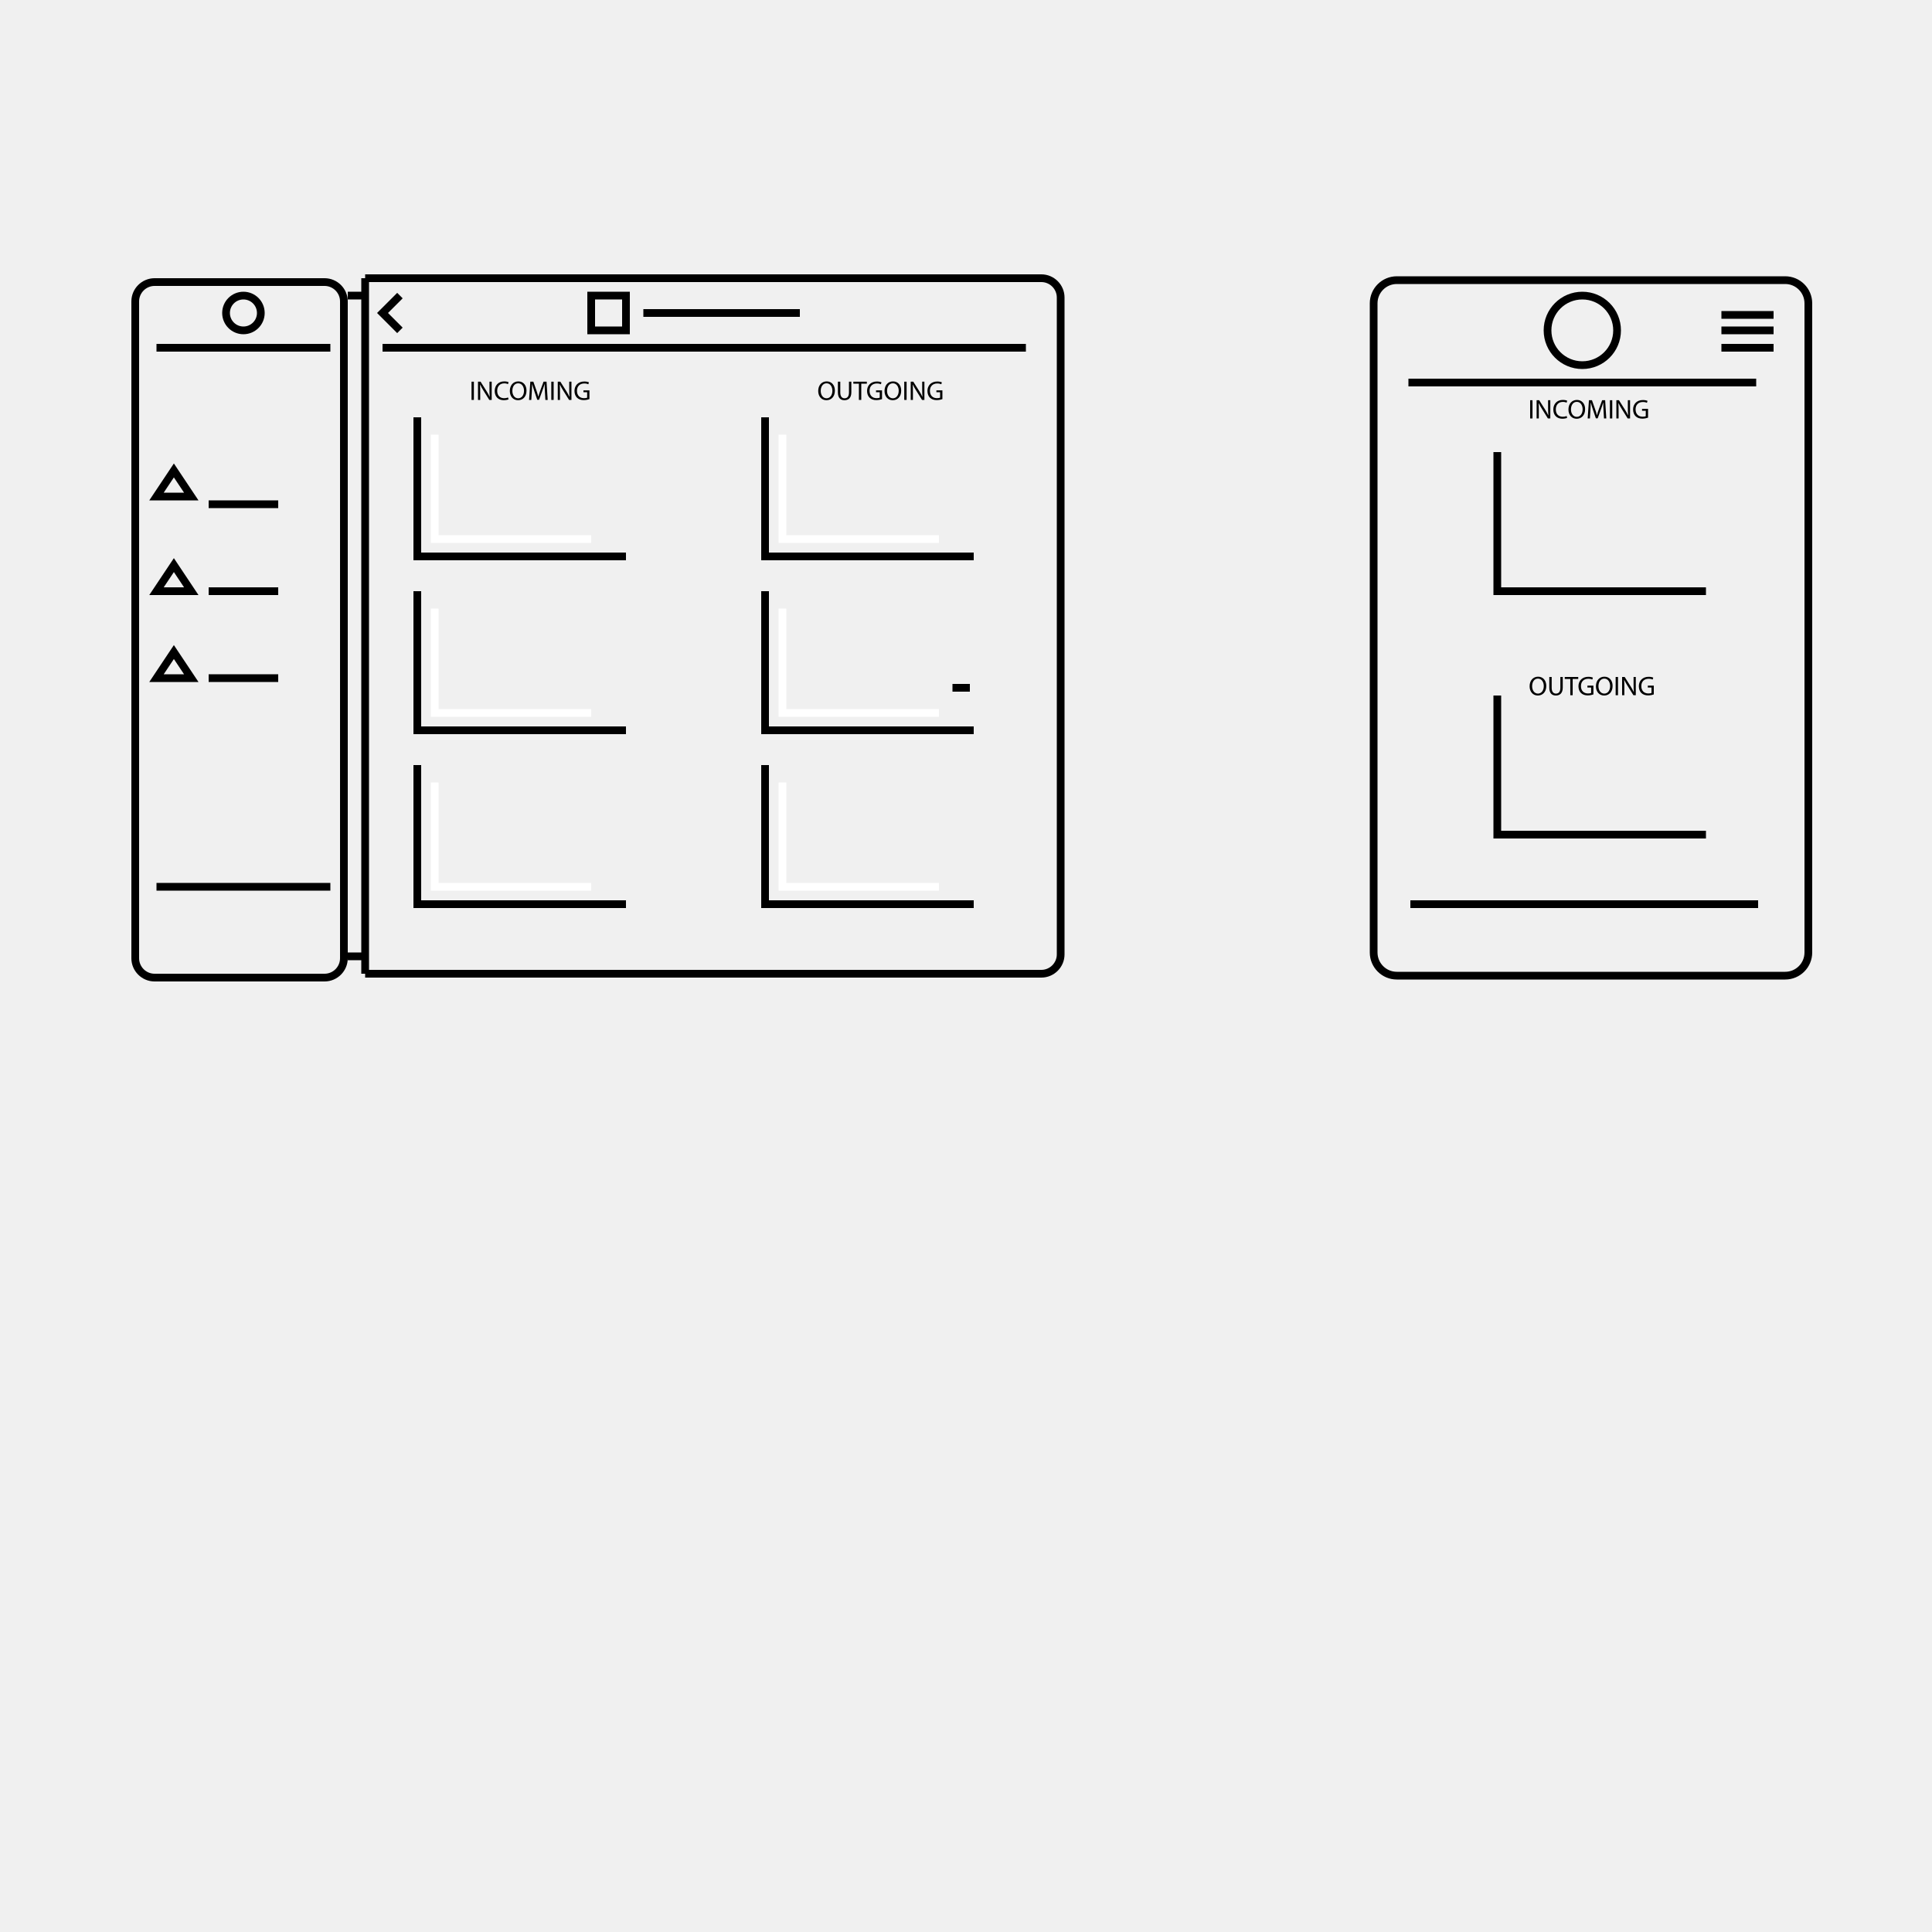
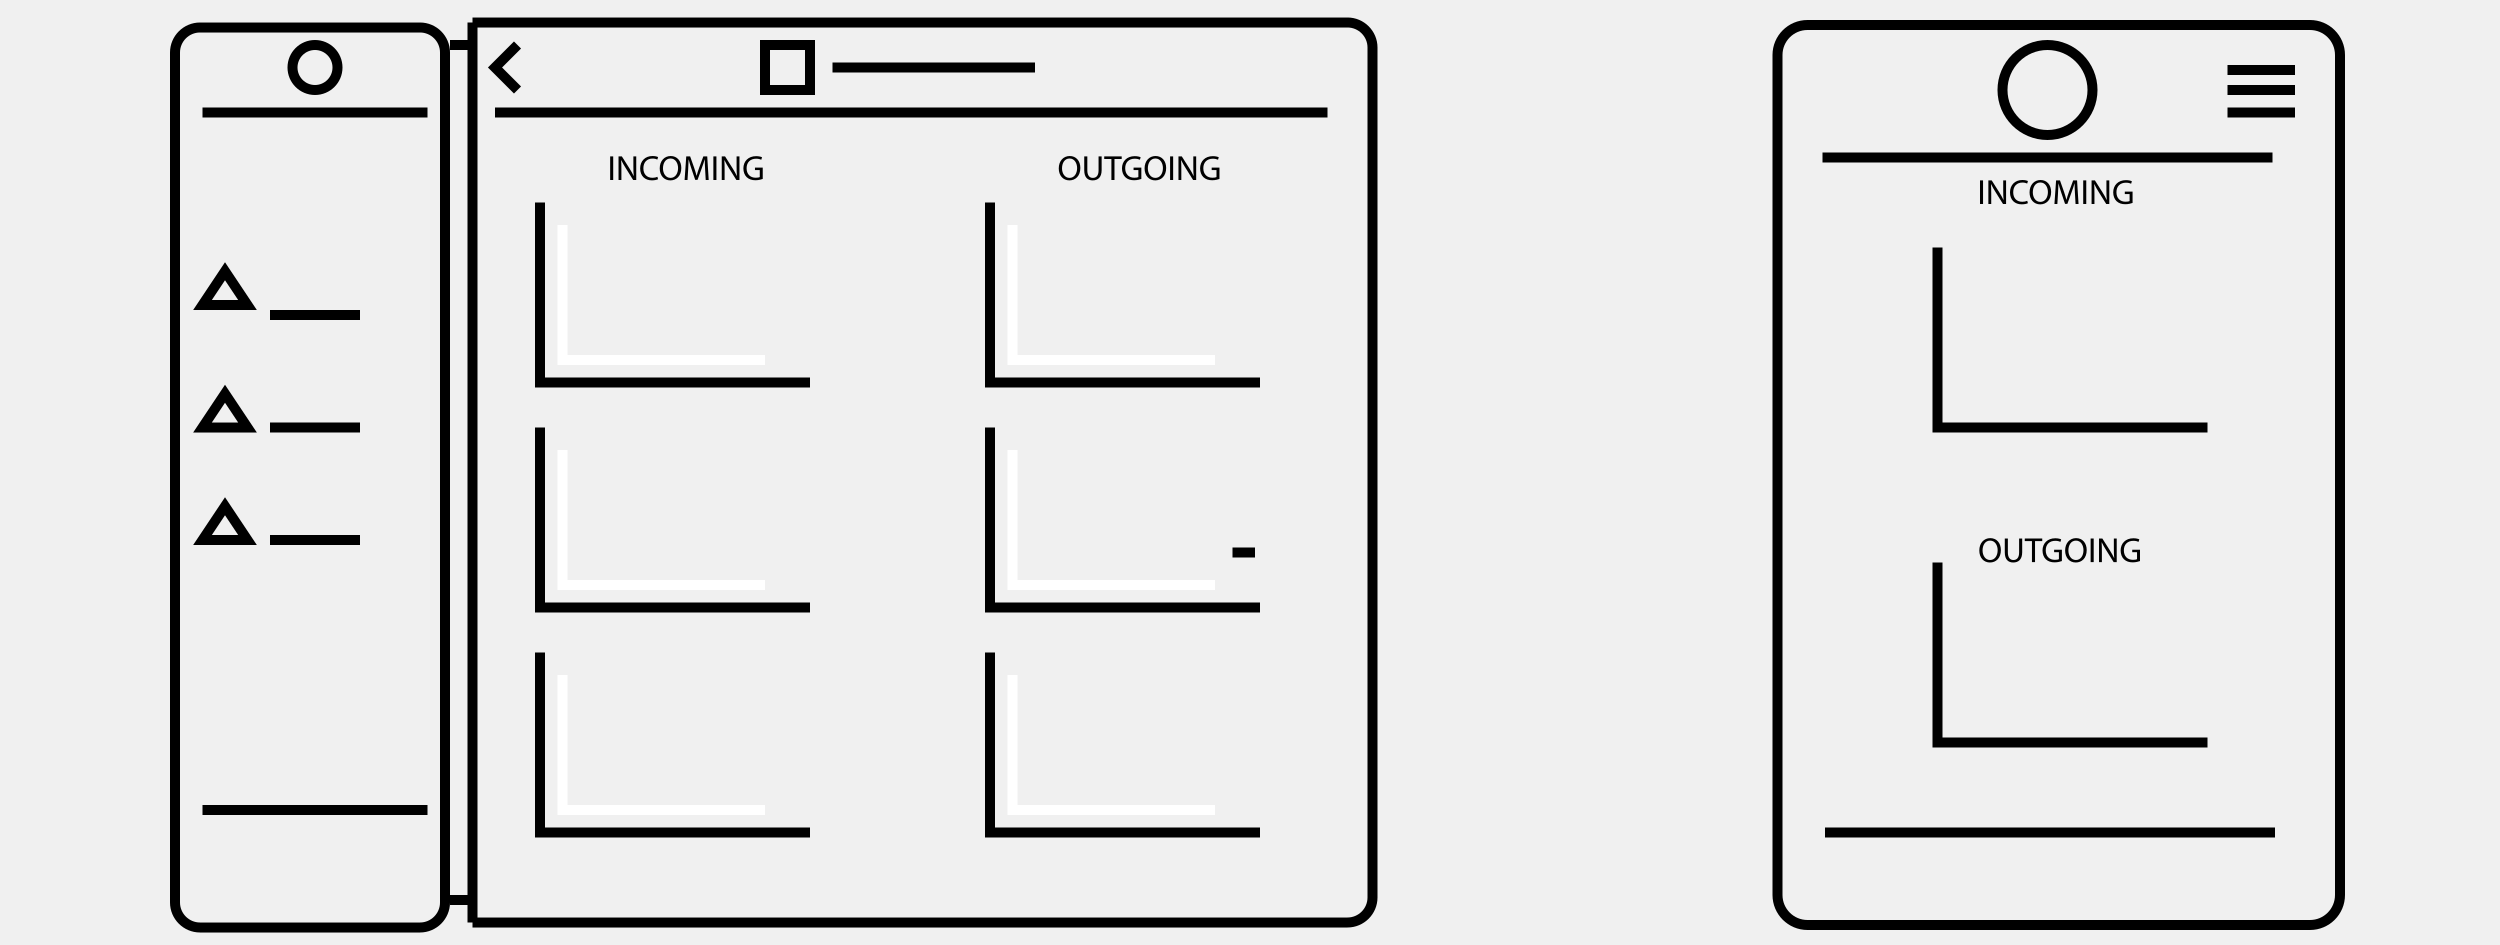
- <svg xmlns="http://www.w3.org/2000/svg" version="1.1" id="Layer_1" x="0px" y="0px" viewBox="0 0 1000 1000" style="enable-background:new 0 0 1000 1000;" xml:space="preserve">
+ <svg xmlns="http://www.w3.org/2000/svg" version="1.1" id="Layer_1" x="0px" y="0px" width="1000px" height="378px" viewBox="0 0 1000 378" style="enable-background:new 0 0 1000 378;" xml:space="preserve">
  <style type="text/css">

	.st0{fill:none;stroke:#000000;stroke-width:4;stroke-miterlimit:10;}
	.st1{stroke:#000000;stroke-width:4;stroke-miterlimit:10;}
	.st2{fill:none;stroke:#FFFFFF;stroke-width:4;stroke-miterlimit:10;}

</style>
  <g>
-     <path class="st0" d="M178,496c0,5.5-4.5,10-10,10H80c-5.5,0-10-4.5-10-10V156c0-5.5,4.5-10,10-10h88c5.5,0,10,4.5,10,10V496z" />
+     <path class="st0" d="M178,361c0,5.5-4.5,10-10,10H80c-5.5,0-10-4.5-10-10V21c0-5.5,4.5-10,10-10h88c5.5,0,10,4.5,10,10V361z" />
  </g>
-   <line class="st0" x1="189" y1="144" x2="189" y2="504" />
+   <line class="st0" x1="189" y1="9" x2="189" y2="369" />
  <g>
-     <path class="st0" d="M189,504h350c5.5,0,10-4.5,10-10V154c0-5.5-4.5-10-10-10H189" />
+     <path class="st0" d="M189,369h350c5.5,0,10-4.5,10-10V19c0-5.5-4.5-10-10-10H189" />
  </g>
-   <line class="st0" x1="198" y1="180" x2="531" y2="180" />
-   <polyline class="st0" points="207,171 198,162 207,153 " />
-   <rect x="306" y="153" class="st0" width="18" height="18" />
-   <line class="st0" x1="333" y1="162" x2="414" y2="162" />
-   <polyline class="st0" points="216,216 216,288 324,288 " />
-   <polyline class="st0" points="216,306 216,378 324,378 " />
-   <polyline class="st0" points="216,396 216,468 324,468 " />
-   <polyline class="st0" points="396,216 396,288 504,288 " />
-   <polyline class="st0" points="396,306 396,378 504,378 " />
-   <polyline class="st0" points="396,396 396,468 504,468 " />
-   <line class="st0" x1="81" y1="180" x2="171" y2="180" />
-   <circle class="st0" cx="126" cy="162" r="9" />
-   <line class="st0" x1="81" y1="459" x2="171" y2="459" />
-   <line class="st0" x1="180" y1="153" x2="189" y2="153" />
-   <polygon class="st0" points="90,243.5 81,257 94.5,257 99,257 " />
-   <polygon class="st0" points="90,292.5 81,306 94.5,306 99,306 " />
-   <polygon class="st0" points="90,337.5 81,351 94.5,351 99,351 " />
-   <line class="st0" x1="108" y1="261" x2="144" y2="261" />
-   <line class="st0" x1="108" y1="306" x2="144" y2="306" />
-   <line class="st0" x1="108" y1="351" x2="144" y2="351" />
-   <line class="st0" x1="180" y1="495" x2="189" y2="495" />
+   <line class="st0" x1="198" y1="45" x2="531" y2="45" />
+   <polyline class="st0" points="207,36 198,27 207,18 " />
+   <rect x="306" y="18" class="st0" width="18" height="18" />
+   <line class="st0" x1="333" y1="27" x2="414" y2="27" />
+   <polyline class="st0" points="216,81 216,153 324,153 " />
+   <polyline class="st0" points="216,171 216,243 324,243 " />
+   <polyline class="st0" points="216,261 216,333 324,333 " />
+   <polyline class="st0" points="396,81 396,153 504,153 " />
+   <polyline class="st0" points="396,171 396,243 504,243 " />
+   <polyline class="st0" points="396,261 396,333 504,333 " />
+   <line class="st0" x1="81" y1="45" x2="171" y2="45" />
+   <circle class="st0" cx="126" cy="27" r="9" />
+   <line class="st0" x1="81" y1="324" x2="171" y2="324" />
+   <line class="st0" x1="180" y1="18" x2="189" y2="18" />
+   <polygon class="st0" points="90,108.5 81,122 94.5,122 99,122 " />
+   <polygon class="st0" points="90,157.5 81,171 94.5,171 99,171 " />
+   <polygon class="st0" points="90,202.5 81,216 94.5,216 99,216 " />
+   <line class="st0" x1="108" y1="126" x2="144" y2="126" />
+   <line class="st0" x1="108" y1="171" x2="144" y2="171" />
+   <line class="st0" x1="108" y1="216" x2="144" y2="216" />
+   <line class="st0" x1="180" y1="360" x2="189" y2="360" />
  <g>
-     <path d="M245.283,197.559V207h-1.219v-9.441H245.283z" />
-     <path d="M247.411,207v-9.441h1.331l3.025,4.776c0.7,1.106,1.247,2.101,1.695,3.068l0.028-0.014c-0.112-1.261-0.14-2.409-0.14-3.88   v-3.95h1.148V207h-1.232l-2.998-4.791c-0.659-1.051-1.289-2.129-1.765-3.152l-0.042,0.014c0.07,1.19,0.098,2.325,0.098,3.894V207   H247.411z" />
-     <path d="M263.22,206.692c-0.448,0.224-1.345,0.448-2.493,0.448c-2.662,0-4.665-1.681-4.665-4.777c0-2.956,2.003-4.958,4.931-4.958   c1.176,0,1.919,0.252,2.241,0.42l-0.294,0.994c-0.462-0.224-1.121-0.392-1.905-0.392c-2.213,0-3.684,1.415-3.684,3.894   c0,2.312,1.331,3.796,3.628,3.796c0.742,0,1.499-0.154,1.989-0.393L263.22,206.692z" />
-     <path d="M272.517,202.182c0,3.25-1.975,4.973-4.384,4.973c-2.493,0-4.244-1.933-4.244-4.791c0-2.998,1.863-4.958,4.384-4.958   C270.85,197.405,272.517,199.38,272.517,202.182z M265.191,202.335c0,2.017,1.092,3.824,3.011,3.824   c1.933,0,3.026-1.779,3.026-3.922c0-1.877-0.98-3.838-3.012-3.838C266.199,198.399,265.191,200.262,265.191,202.335z" />
-     <path d="M282.051,202.854c-0.07-1.316-0.154-2.899-0.14-4.076h-0.042c-0.322,1.107-0.714,2.283-1.191,3.586l-1.667,4.581h-0.925   l-1.527-4.496c-0.448-1.331-0.826-2.55-1.092-3.67h-0.028c-0.028,1.177-0.098,2.76-0.182,4.174L275.005,207h-1.163l0.658-9.441   h1.555l1.611,4.566c0.392,1.163,0.714,2.199,0.952,3.18h0.042c0.238-0.953,0.575-1.989,0.995-3.18l1.681-4.566h1.555l0.588,9.441   h-1.191L282.051,202.854z" />
-     <path d="M286.569,197.559V207h-1.219v-9.441H286.569z" />
-     <path d="M288.696,207v-9.441h1.331l3.025,4.776c0.7,1.106,1.247,2.101,1.695,3.068l0.028-0.014c-0.112-1.261-0.14-2.409-0.14-3.88   v-3.95h1.148V207h-1.232l-2.998-4.791c-0.659-1.051-1.289-2.129-1.765-3.152l-0.042,0.014c0.07,1.19,0.098,2.325,0.098,3.894V207   H288.696z" />
-     <path d="M305.094,206.58c-0.546,0.196-1.625,0.519-2.899,0.519c-1.429,0-2.605-0.364-3.53-1.247   c-0.813-0.785-1.316-2.045-1.316-3.516c0.014-2.815,1.947-4.875,5.113-4.875c1.092,0,1.947,0.238,2.353,0.434l-0.294,0.995   c-0.504-0.224-1.135-0.406-2.087-0.406c-2.297,0-3.796,1.429-3.796,3.796c0,2.396,1.443,3.81,3.642,3.81   c0.798,0,1.345-0.112,1.625-0.252v-2.815h-1.919v-0.98h3.11V206.58z" />
+     <path d="M245.283,62.559V72h-1.219v-9.441H245.283z" />
+     <path d="M247.411,72v-9.441h1.331l3.025,4.776c0.7,1.106,1.247,2.101,1.695,3.068l0.028-0.014c-0.112-1.261-0.14-2.409-0.14-3.88   v-3.95h1.148V72h-1.232l-2.998-4.791c-0.659-1.051-1.289-2.129-1.765-3.152l-0.042,0.014c0.07,1.19,0.098,2.325,0.098,3.894V72   H247.411z" />
+     <path d="M263.22,71.692c-0.448,0.224-1.345,0.448-2.493,0.448c-2.662,0-4.665-1.681-4.665-4.777c0-2.956,2.003-4.958,4.931-4.958   c1.176,0,1.919,0.252,2.241,0.42l-0.294,0.994c-0.462-0.224-1.121-0.392-1.905-0.392c-2.213,0-3.684,1.415-3.684,3.894   c0,2.312,1.331,3.796,3.628,3.796c0.742,0,1.499-0.154,1.989-0.393L263.22,71.692z" />
+     <path d="M272.517,67.182c0,3.25-1.975,4.973-4.384,4.973c-2.493,0-4.244-1.933-4.244-4.791c0-2.998,1.863-4.958,4.384-4.958   C270.85,62.405,272.517,64.38,272.517,67.182z M265.191,67.335c0,2.017,1.092,3.824,3.011,3.824c1.933,0,3.026-1.779,3.026-3.922   c0-1.877-0.98-3.838-3.012-3.838C266.199,63.399,265.191,65.262,265.191,67.335z" />
+     <path d="M282.051,67.854c-0.07-1.316-0.154-2.899-0.14-4.076h-0.042c-0.322,1.107-0.714,2.283-1.191,3.586l-1.667,4.581h-0.925   l-1.527-4.496c-0.448-1.331-0.826-2.55-1.092-3.67h-0.028c-0.028,1.177-0.098,2.76-0.182,4.174L275.005,72h-1.163l0.658-9.441   h1.555l1.611,4.566c0.392,1.163,0.714,2.199,0.952,3.18h0.042c0.238-0.953,0.575-1.989,0.995-3.18l1.681-4.566h1.555L283.479,72   h-1.191L282.051,67.854z" />
+     <path d="M286.569,62.559V72h-1.219v-9.441H286.569z" />
+     <path d="M288.696,72v-9.441h1.331l3.025,4.776c0.7,1.106,1.247,2.101,1.695,3.068l0.028-0.014c-0.112-1.261-0.14-2.409-0.14-3.88   v-3.95h1.148V72h-1.232l-2.998-4.791c-0.659-1.051-1.289-2.129-1.765-3.152l-0.042,0.014c0.07,1.19,0.098,2.325,0.098,3.894V72   H288.696z" />
+     <path d="M305.094,71.58c-0.546,0.196-1.625,0.519-2.899,0.519c-1.429,0-2.605-0.364-3.53-1.247   c-0.813-0.785-1.316-2.045-1.316-3.516c0.014-2.815,1.947-4.875,5.113-4.875c1.092,0,1.947,0.238,2.353,0.434l-0.294,0.995   c-0.504-0.224-1.135-0.406-2.087-0.406c-2.297,0-3.796,1.429-3.796,3.796c0,2.396,1.443,3.81,3.642,3.81   c0.798,0,1.345-0.112,1.625-0.252v-2.815h-1.919v-0.98h3.11V71.58z" />
  </g>
-   <line class="st0" x1="493" y1="356" x2="502" y2="356" />
+   <line class="st0" x1="493" y1="221" x2="502" y2="221" />
  <g>
-     <path d="M432.133,202.182c0,3.25-1.975,4.973-4.384,4.973c-2.493,0-4.244-1.933-4.244-4.791c0-2.998,1.863-4.958,4.384-4.958   C430.466,197.405,432.133,199.38,432.133,202.182z M424.807,202.335c0,2.017,1.092,3.824,3.011,3.824   c1.933,0,3.026-1.779,3.026-3.922c0-1.877-0.98-3.838-3.012-3.838C425.815,198.399,424.807,200.262,424.807,202.335z" />
-     <path d="M434.929,197.559v5.589c0,2.115,0.938,3.012,2.199,3.012c1.401,0,2.297-0.925,2.297-3.012v-5.589h1.232v5.505   c0,2.899-1.527,4.09-3.572,4.09c-1.933,0-3.39-1.107-3.39-4.034v-5.561H434.929z" />
-     <path d="M444.561,198.596h-2.872v-1.037h6.99v1.037h-2.885V207h-1.233V198.596z" />
-     <path d="M456.534,206.58c-0.546,0.196-1.625,0.519-2.899,0.519c-1.429,0-2.605-0.364-3.53-1.247   c-0.813-0.785-1.316-2.045-1.316-3.516c0.014-2.815,1.947-4.875,5.113-4.875c1.092,0,1.947,0.238,2.353,0.434l-0.294,0.995   c-0.504-0.224-1.135-0.406-2.087-0.406c-2.297,0-3.796,1.429-3.796,3.796c0,2.396,1.443,3.81,3.642,3.81   c0.798,0,1.345-0.112,1.625-0.252v-2.815h-1.919v-0.98h3.11V206.58z" />
-     <path d="M466.46,202.182c0,3.25-1.975,4.973-4.384,4.973c-2.493,0-4.244-1.933-4.244-4.791c0-2.998,1.863-4.958,4.384-4.958   C464.793,197.405,466.46,199.38,466.46,202.182z M459.135,202.335c0,2.017,1.092,3.824,3.012,3.824   c1.933,0,3.025-1.779,3.025-3.922c0-1.877-0.98-3.838-3.012-3.838C460.143,198.399,459.135,200.262,459.135,202.335z" />
-     <path d="M469.257,197.559V207h-1.219v-9.441H469.257z" />
-     <path d="M471.384,207v-9.441h1.331l3.025,4.776c0.7,1.106,1.247,2.101,1.695,3.068l0.028-0.014c-0.112-1.261-0.14-2.409-0.14-3.88   v-3.95h1.148V207h-1.232l-2.998-4.791c-0.659-1.051-1.289-2.129-1.765-3.152l-0.042,0.014c0.07,1.19,0.098,2.325,0.098,3.894V207   H471.384z" />
-     <path d="M487.782,206.58c-0.546,0.196-1.625,0.519-2.899,0.519c-1.429,0-2.605-0.364-3.53-1.247   c-0.812-0.785-1.316-2.045-1.316-3.516c0.014-2.815,1.947-4.875,5.113-4.875c1.092,0,1.947,0.238,2.353,0.434l-0.294,0.995   c-0.504-0.224-1.135-0.406-2.087-0.406c-2.297,0-3.796,1.429-3.796,3.796c0,2.396,1.443,3.81,3.642,3.81   c0.798,0,1.345-0.112,1.625-0.252v-2.815h-1.919v-0.98h3.11V206.58z" />
+     <path d="M432.133,67.182c0,3.25-1.975,4.973-4.384,4.973c-2.493,0-4.244-1.933-4.244-4.791c0-2.998,1.863-4.958,4.384-4.958   C430.466,62.405,432.133,64.38,432.133,67.182z M424.807,67.335c0,2.017,1.092,3.824,3.011,3.824c1.933,0,3.026-1.779,3.026-3.922   c0-1.877-0.98-3.838-3.012-3.838C425.815,63.399,424.807,65.262,424.807,67.335z" />
+     <path d="M434.929,62.559v5.589c0,2.115,0.938,3.012,2.199,3.012c1.401,0,2.297-0.925,2.297-3.012v-5.589h1.232v5.505   c0,2.899-1.527,4.09-3.572,4.09c-1.933,0-3.39-1.107-3.39-4.034v-5.561H434.929z" />
+     <path d="M444.561,63.596h-2.872v-1.037h6.99v1.037h-2.885V72h-1.233V63.596z" />
+     <path d="M456.534,71.58c-0.546,0.196-1.625,0.519-2.899,0.519c-1.429,0-2.605-0.364-3.53-1.247   c-0.813-0.785-1.316-2.045-1.316-3.516c0.014-2.815,1.947-4.875,5.113-4.875c1.092,0,1.947,0.238,2.353,0.434l-0.294,0.995   c-0.504-0.224-1.135-0.406-2.087-0.406c-2.297,0-3.796,1.429-3.796,3.796c0,2.396,1.443,3.81,3.642,3.81   c0.798,0,1.345-0.112,1.625-0.252v-2.815h-1.919v-0.98h3.11V71.58z" />
+     <path d="M466.46,67.182c0,3.25-1.975,4.973-4.384,4.973c-2.493,0-4.244-1.933-4.244-4.791c0-2.998,1.863-4.958,4.384-4.958   C464.793,62.405,466.46,64.38,466.46,67.182z M459.135,67.335c0,2.017,1.092,3.824,3.012,3.824c1.933,0,3.025-1.779,3.025-3.922   c0-1.877-0.98-3.838-3.012-3.838C460.143,63.399,459.135,65.262,459.135,67.335z" />
+     <path d="M469.257,62.559V72h-1.219v-9.441H469.257z" />
+     <path d="M471.384,72v-9.441h1.331l3.025,4.776c0.7,1.106,1.247,2.101,1.695,3.068l0.028-0.014c-0.112-1.261-0.14-2.409-0.14-3.88   v-3.95h1.148V72h-1.232l-2.998-4.791c-0.659-1.051-1.289-2.129-1.765-3.152l-0.042,0.014c0.07,1.19,0.098,2.325,0.098,3.894V72   H471.384z" />
+     <path d="M487.782,71.58c-0.546,0.196-1.625,0.519-2.899,0.519c-1.429,0-2.605-0.364-3.53-1.247   c-0.812-0.785-1.316-2.045-1.316-3.516c0.014-2.815,1.947-4.875,5.113-4.875c1.092,0,1.947,0.238,2.353,0.434l-0.294,0.995   c-0.504-0.224-1.135-0.406-2.087-0.406c-2.297,0-3.796,1.429-3.796,3.796c0,2.396,1.443,3.81,3.642,3.81   c0.798,0,1.345-0.112,1.625-0.252v-2.815h-1.919v-0.98h3.11V71.58z" />
  </g>
-   <path class="st0" d="M936,493c0,6.627-5.373,12-12,12H723c-6.627,0-12-5.373-12-12V157c0-6.627,5.373-12,12-12h201  c6.627,0,12,5.373,12,12V493z" />
-   <line class="st0" x1="729" y1="198" x2="909" y2="198" />
-   <circle class="st0" cx="819" cy="171" r="18" />
-   <line class="st0" x1="730" y1="468" x2="910" y2="468" />
-   <polyline class="st0" points="775,234 775,306 883,306 " />
-   <polyline class="st0" points="775,360 775,432 883,432 " />
+   <path class="st0" d="M936,358c0,6.627-5.373,12-12,12H723c-6.627,0-12-5.373-12-12V22c0-6.627,5.373-12,12-12h201  c6.627,0,12,5.373,12,12V358z" />
+   <line class="st0" x1="729" y1="63" x2="909" y2="63" />
+   <circle class="st0" cx="819" cy="36" r="18" />
+   <line class="st0" x1="730" y1="333" x2="910" y2="333" />
+   <polyline class="st0" points="775,99 775,171 883,171 " />
+   <polyline class="st0" points="775,225 775,297 883,297 " />
  <g>
-     <path d="M793.219,207.154v9.441H792v-9.441H793.219z" />
-     <path d="M795.346,216.595v-9.441h1.332l3.025,4.776c0.699,1.106,1.246,2.101,1.694,3.068l0.028-0.014   c-0.112-1.261-0.141-2.409-0.141-3.88v-3.95h1.148v9.441h-1.232l-2.997-4.791c-0.659-1.051-1.289-2.129-1.765-3.152l-0.043,0.014   c0.07,1.19,0.099,2.325,0.099,3.894v4.034H795.346z" />
-     <path d="M811.155,216.287c-0.448,0.224-1.345,0.448-2.493,0.448c-2.662,0-4.664-1.681-4.664-4.777c0-2.956,2.002-4.958,4.93-4.958   c1.177,0,1.92,0.252,2.242,0.42l-0.295,0.994c-0.462-0.224-1.121-0.392-1.904-0.392c-2.214,0-3.685,1.415-3.685,3.894   c0,2.312,1.331,3.796,3.628,3.796c0.742,0,1.499-0.154,1.989-0.393L811.155,216.287z" />
-     <path d="M820.452,211.777c0,3.25-1.976,4.973-4.384,4.973c-2.494,0-4.244-1.933-4.244-4.791c0-2.998,1.862-4.958,4.384-4.958   C818.785,207,820.452,208.975,820.452,211.777z M813.127,211.931c0,2.017,1.092,3.824,3.011,3.824c1.933,0,3.026-1.779,3.026-3.922   c0-1.877-0.98-3.838-3.012-3.838C814.135,207.995,813.127,209.857,813.127,211.931z" />
-     <path d="M829.986,212.449c-0.07-1.316-0.154-2.899-0.141-4.076h-0.041c-0.322,1.107-0.715,2.283-1.191,3.586l-1.666,4.581h-0.926   l-1.526-4.496c-0.448-1.331-0.826-2.55-1.093-3.67h-0.027c-0.028,1.177-0.099,2.76-0.183,4.174l-0.252,4.048h-1.163l0.658-9.441   h1.556l1.61,4.566c0.393,1.163,0.715,2.199,0.953,3.18h0.041c0.238-0.953,0.575-1.989,0.995-3.18l1.681-4.566h1.555l0.589,9.441   h-1.19L829.986,212.449z" />
-     <path d="M834.504,207.154v9.441h-1.219v-9.441H834.504z" />
-     <path d="M836.631,216.595v-9.441h1.332l3.025,4.776c0.699,1.106,1.246,2.101,1.694,3.068l0.028-0.014   c-0.112-1.261-0.141-2.409-0.141-3.88v-3.95h1.148v9.441h-1.232l-2.997-4.791c-0.659-1.051-1.289-2.129-1.765-3.152l-0.043,0.014   c0.07,1.19,0.099,2.325,0.099,3.894v4.034H836.631z" />
-     <path d="M853.029,216.175c-0.547,0.196-1.625,0.519-2.899,0.519c-1.429,0-2.605-0.364-3.53-1.247   c-0.813-0.785-1.316-2.045-1.316-3.516c0.014-2.815,1.947-4.875,5.113-4.875c1.092,0,1.946,0.238,2.353,0.434l-0.294,0.995   c-0.504-0.224-1.135-0.406-2.088-0.406c-2.297,0-3.795,1.429-3.795,3.796c0,2.396,1.442,3.81,3.642,3.81   c0.798,0,1.345-0.112,1.625-0.252v-2.815h-1.919v-0.98h3.109V216.175z" />
+     <path d="M793.219,72.154v9.441H792v-9.441H793.219z" />
+     <path d="M795.346,81.595v-9.441h1.332l3.025,4.776c0.699,1.106,1.246,2.101,1.694,3.068l0.028-0.014   c-0.112-1.261-0.141-2.409-0.141-3.88v-3.95h1.148v9.441h-1.232l-2.997-4.791c-0.659-1.051-1.289-2.129-1.765-3.152l-0.043,0.014   c0.07,1.19,0.099,2.325,0.099,3.894v4.034H795.346z" />
+     <path d="M811.155,81.287c-0.448,0.224-1.345,0.448-2.493,0.448c-2.662,0-4.664-1.681-4.664-4.777c0-2.956,2.002-4.958,4.93-4.958   c1.177,0,1.92,0.252,2.242,0.42l-0.295,0.994c-0.462-0.224-1.121-0.392-1.904-0.392c-2.214,0-3.685,1.415-3.685,3.894   c0,2.312,1.331,3.796,3.628,3.796c0.742,0,1.499-0.154,1.989-0.393L811.155,81.287z" />
+     <path d="M820.452,76.777c0,3.25-1.976,4.973-4.384,4.973c-2.494,0-4.244-1.933-4.244-4.791c0-2.998,1.862-4.958,4.384-4.958   C818.785,72,820.452,73.975,820.452,76.777z M813.127,76.931c0,2.017,1.092,3.824,3.011,3.824c1.933,0,3.026-1.779,3.026-3.922   c0-1.877-0.98-3.838-3.012-3.838C814.135,72.995,813.127,74.857,813.127,76.931z" />
+     <path d="M829.986,77.449c-0.07-1.316-0.154-2.899-0.141-4.076h-0.041c-0.322,1.107-0.715,2.283-1.191,3.586l-1.666,4.581h-0.926   l-1.526-4.496c-0.448-1.331-0.826-2.55-1.093-3.67h-0.027c-0.028,1.177-0.099,2.76-0.183,4.174l-0.252,4.048h-1.163l0.658-9.441   h1.556l1.61,4.566c0.393,1.163,0.715,2.199,0.953,3.18h0.041c0.238-0.953,0.575-1.989,0.995-3.18l1.681-4.566h1.555l0.589,9.441   h-1.19L829.986,77.449z" />
+     <path d="M834.504,72.154v9.441h-1.219v-9.441H834.504z" />
+     <path d="M836.631,81.595v-9.441h1.332l3.025,4.776c0.699,1.106,1.246,2.101,1.694,3.068l0.028-0.014   c-0.112-1.261-0.141-2.409-0.141-3.88v-3.95h1.148v9.441h-1.232l-2.997-4.791c-0.659-1.051-1.289-2.129-1.765-3.152l-0.043,0.014   c0.07,1.19,0.099,2.325,0.099,3.894v4.034H836.631z" />
+     <path d="M853.029,81.175c-0.547,0.196-1.625,0.519-2.899,0.519c-1.429,0-2.605-0.364-3.53-1.247   c-0.813-0.785-1.316-2.045-1.316-3.516c0.014-2.815,1.947-4.875,5.113-4.875c1.092,0,1.946,0.238,2.353,0.434l-0.294,0.995   c-0.504-0.224-1.135-0.406-2.088-0.406c-2.297,0-3.795,1.429-3.795,3.796c0,2.396,1.442,3.81,3.642,3.81   c0.798,0,1.345-0.112,1.625-0.252v-2.815h-1.919v-0.98h3.109V81.175z" />
  </g>
  <g>
-     <path d="M800.352,355.027c0,3.25-1.976,4.973-4.385,4.973c-2.493,0-4.244-1.933-4.244-4.791c0-2.998,1.863-4.958,4.385-4.958   C798.684,350.25,800.352,352.226,800.352,355.027z M793.025,355.181c0,2.017,1.092,3.824,3.012,3.824   c1.933,0,3.025-1.779,3.025-3.922c0-1.877-0.98-3.838-3.012-3.838C794.033,351.245,793.025,353.108,793.025,355.181z" />
-     <path d="M803.147,350.405v5.589c0,2.115,0.938,3.012,2.199,3.012c1.401,0,2.298-0.925,2.298-3.012v-5.589h1.232v5.505   c0,2.899-1.527,4.09-3.572,4.09c-1.934,0-3.39-1.107-3.39-4.034v-5.561H803.147z" />
-     <path d="M812.779,351.441h-2.871v-1.037h6.989v1.037h-2.886v8.404h-1.232V351.441z" />
-     <path d="M824.752,359.425c-0.546,0.196-1.625,0.519-2.898,0.519c-1.43,0-2.605-0.364-3.531-1.247   c-0.813-0.785-1.316-2.045-1.316-3.516c0.014-2.815,1.947-4.875,5.113-4.875c1.092,0,1.947,0.238,2.354,0.434l-0.295,0.995   c-0.504-0.224-1.135-0.406-2.087-0.406c-2.297,0-3.796,1.429-3.796,3.796c0,2.396,1.443,3.81,3.643,3.81   c0.798,0,1.344-0.112,1.625-0.252v-2.815h-1.92v-0.98h3.109V359.425z" />
-     <path d="M834.679,355.027c0,3.25-1.976,4.973-4.384,4.973c-2.494,0-4.244-1.933-4.244-4.791c0-2.998,1.862-4.958,4.384-4.958   C833.012,350.25,834.679,352.226,834.679,355.027z M827.354,355.181c0,2.017,1.092,3.824,3.012,3.824   c1.932,0,3.025-1.779,3.025-3.922c0-1.877-0.98-3.838-3.012-3.838C828.361,351.245,827.354,353.108,827.354,355.181z" />
-     <path d="M837.475,350.405v9.441h-1.219v-9.441H837.475z" />
-     <path d="M839.603,359.846v-9.441h1.331l3.025,4.776c0.7,1.106,1.246,2.101,1.695,3.068l0.027-0.014   c-0.111-1.261-0.14-2.409-0.14-3.88v-3.95h1.148v9.441h-1.232l-2.997-4.791c-0.659-1.051-1.289-2.129-1.766-3.152l-0.042,0.014   c0.069,1.19,0.099,2.325,0.099,3.894v4.034H839.603z" />
-     <path d="M856,359.425c-0.547,0.196-1.625,0.519-2.899,0.519c-1.429,0-2.605-0.364-3.53-1.247c-0.813-0.785-1.316-2.045-1.316-3.516   c0.014-2.815,1.947-4.875,5.113-4.875c1.092,0,1.946,0.238,2.353,0.434l-0.294,0.995c-0.504-0.224-1.135-0.406-2.088-0.406   c-2.297,0-3.795,1.429-3.795,3.796c0,2.396,1.442,3.81,3.642,3.81c0.798,0,1.345-0.112,1.624-0.252v-2.815h-1.918v-0.98H856   V359.425z" />
+     <path d="M800.352,220.027c0,3.25-1.976,4.973-4.385,4.973c-2.493,0-4.244-1.933-4.244-4.791c0-2.998,1.863-4.958,4.385-4.958   C798.684,215.25,800.352,217.226,800.352,220.027z M793.025,220.181c0,2.017,1.092,3.824,3.012,3.824   c1.933,0,3.025-1.779,3.025-3.922c0-1.877-0.98-3.838-3.012-3.838C794.033,216.245,793.025,218.108,793.025,220.181z" />
+     <path d="M803.147,215.405v5.589c0,2.115,0.938,3.012,2.199,3.012c1.401,0,2.298-0.925,2.298-3.012v-5.589h1.232v5.505   c0,2.899-1.527,4.09-3.572,4.09c-1.934,0-3.39-1.107-3.39-4.034v-5.561H803.147z" />
+     <path d="M812.779,216.441h-2.871v-1.037h6.989v1.037h-2.886v8.404h-1.232V216.441z" />
+     <path d="M824.752,224.425c-0.546,0.196-1.625,0.519-2.898,0.519c-1.43,0-2.605-0.364-3.531-1.247   c-0.813-0.785-1.316-2.045-1.316-3.516c0.014-2.815,1.947-4.875,5.113-4.875c1.092,0,1.947,0.238,2.354,0.434l-0.295,0.995   c-0.504-0.224-1.135-0.406-2.087-0.406c-2.297,0-3.796,1.429-3.796,3.796c0,2.396,1.443,3.81,3.643,3.81   c0.798,0,1.344-0.112,1.625-0.252v-2.815h-1.92v-0.98h3.109V224.425z" />
+     <path d="M834.679,220.027c0,3.25-1.976,4.973-4.384,4.973c-2.494,0-4.244-1.933-4.244-4.791c0-2.998,1.862-4.958,4.384-4.958   C833.012,215.25,834.679,217.226,834.679,220.027z M827.354,220.181c0,2.017,1.092,3.824,3.012,3.824   c1.932,0,3.025-1.779,3.025-3.922c0-1.877-0.98-3.838-3.012-3.838C828.361,216.245,827.354,218.108,827.354,220.181z" />
+     <path d="M837.475,215.405v9.441h-1.219v-9.441H837.475z" />
+     <path d="M839.603,224.846v-9.441h1.331l3.025,4.776c0.7,1.106,1.246,2.101,1.695,3.068l0.027-0.014   c-0.111-1.261-0.14-2.409-0.14-3.88v-3.95h1.148v9.441h-1.232l-2.997-4.791c-0.659-1.051-1.289-2.129-1.766-3.152l-0.042,0.014   c0.069,1.19,0.099,2.325,0.099,3.894v4.034H839.603z" />
+     <path d="M856,224.425c-0.547,0.196-1.625,0.519-2.899,0.519c-1.429,0-2.605-0.364-3.53-1.247c-0.813-0.785-1.316-2.045-1.316-3.516   c0.014-2.815,1.947-4.875,5.113-4.875c1.092,0,1.946,0.238,2.353,0.434l-0.294,0.995c-0.504-0.224-1.135-0.406-2.088-0.406   c-2.297,0-3.795,1.429-3.795,3.796c0,2.396,1.442,3.81,3.642,3.81c0.798,0,1.345-0.112,1.624-0.252v-2.815h-1.918v-0.98H856   V224.425z" />
  </g>
-   <line class="st1" x1="891" y1="163" x2="918" y2="163" />
-   <line class="st1" x1="891" y1="171" x2="918" y2="171" />
-   <line class="st1" x1="891" y1="180" x2="918" y2="180" />
-   <polyline class="st2" points="225,225 225,279 306,279 " />
-   <polyline class="st2" points="225,315 225,369 306,369 " />
-   <polyline class="st2" points="225,405 225,459 306,459 " />
-   <polyline class="st2" points="405,225 405,279 486,279 " />
-   <polyline class="st2" points="405,315 405,369 486,369 " />
-   <polyline class="st2" points="405,405 405,459 486,459 " />
+   <line class="st1" x1="891" y1="28" x2="918" y2="28" />
+   <line class="st1" x1="891" y1="36" x2="918" y2="36" />
+   <line class="st1" x1="891" y1="45" x2="918" y2="45" />
+   <polyline class="st2" points="225,90 225,144 306,144 " />
+   <polyline class="st2" points="225,180 225,234 306,234 " />
+   <polyline class="st2" points="225,270 225,324 306,324 " />
+   <polyline class="st2" points="405,90 405,144 486,144 " />
+   <polyline class="st2" points="405,180 405,234 486,234 " />
+   <polyline class="st2" points="405,270 405,324 486,324 " />
</svg>
